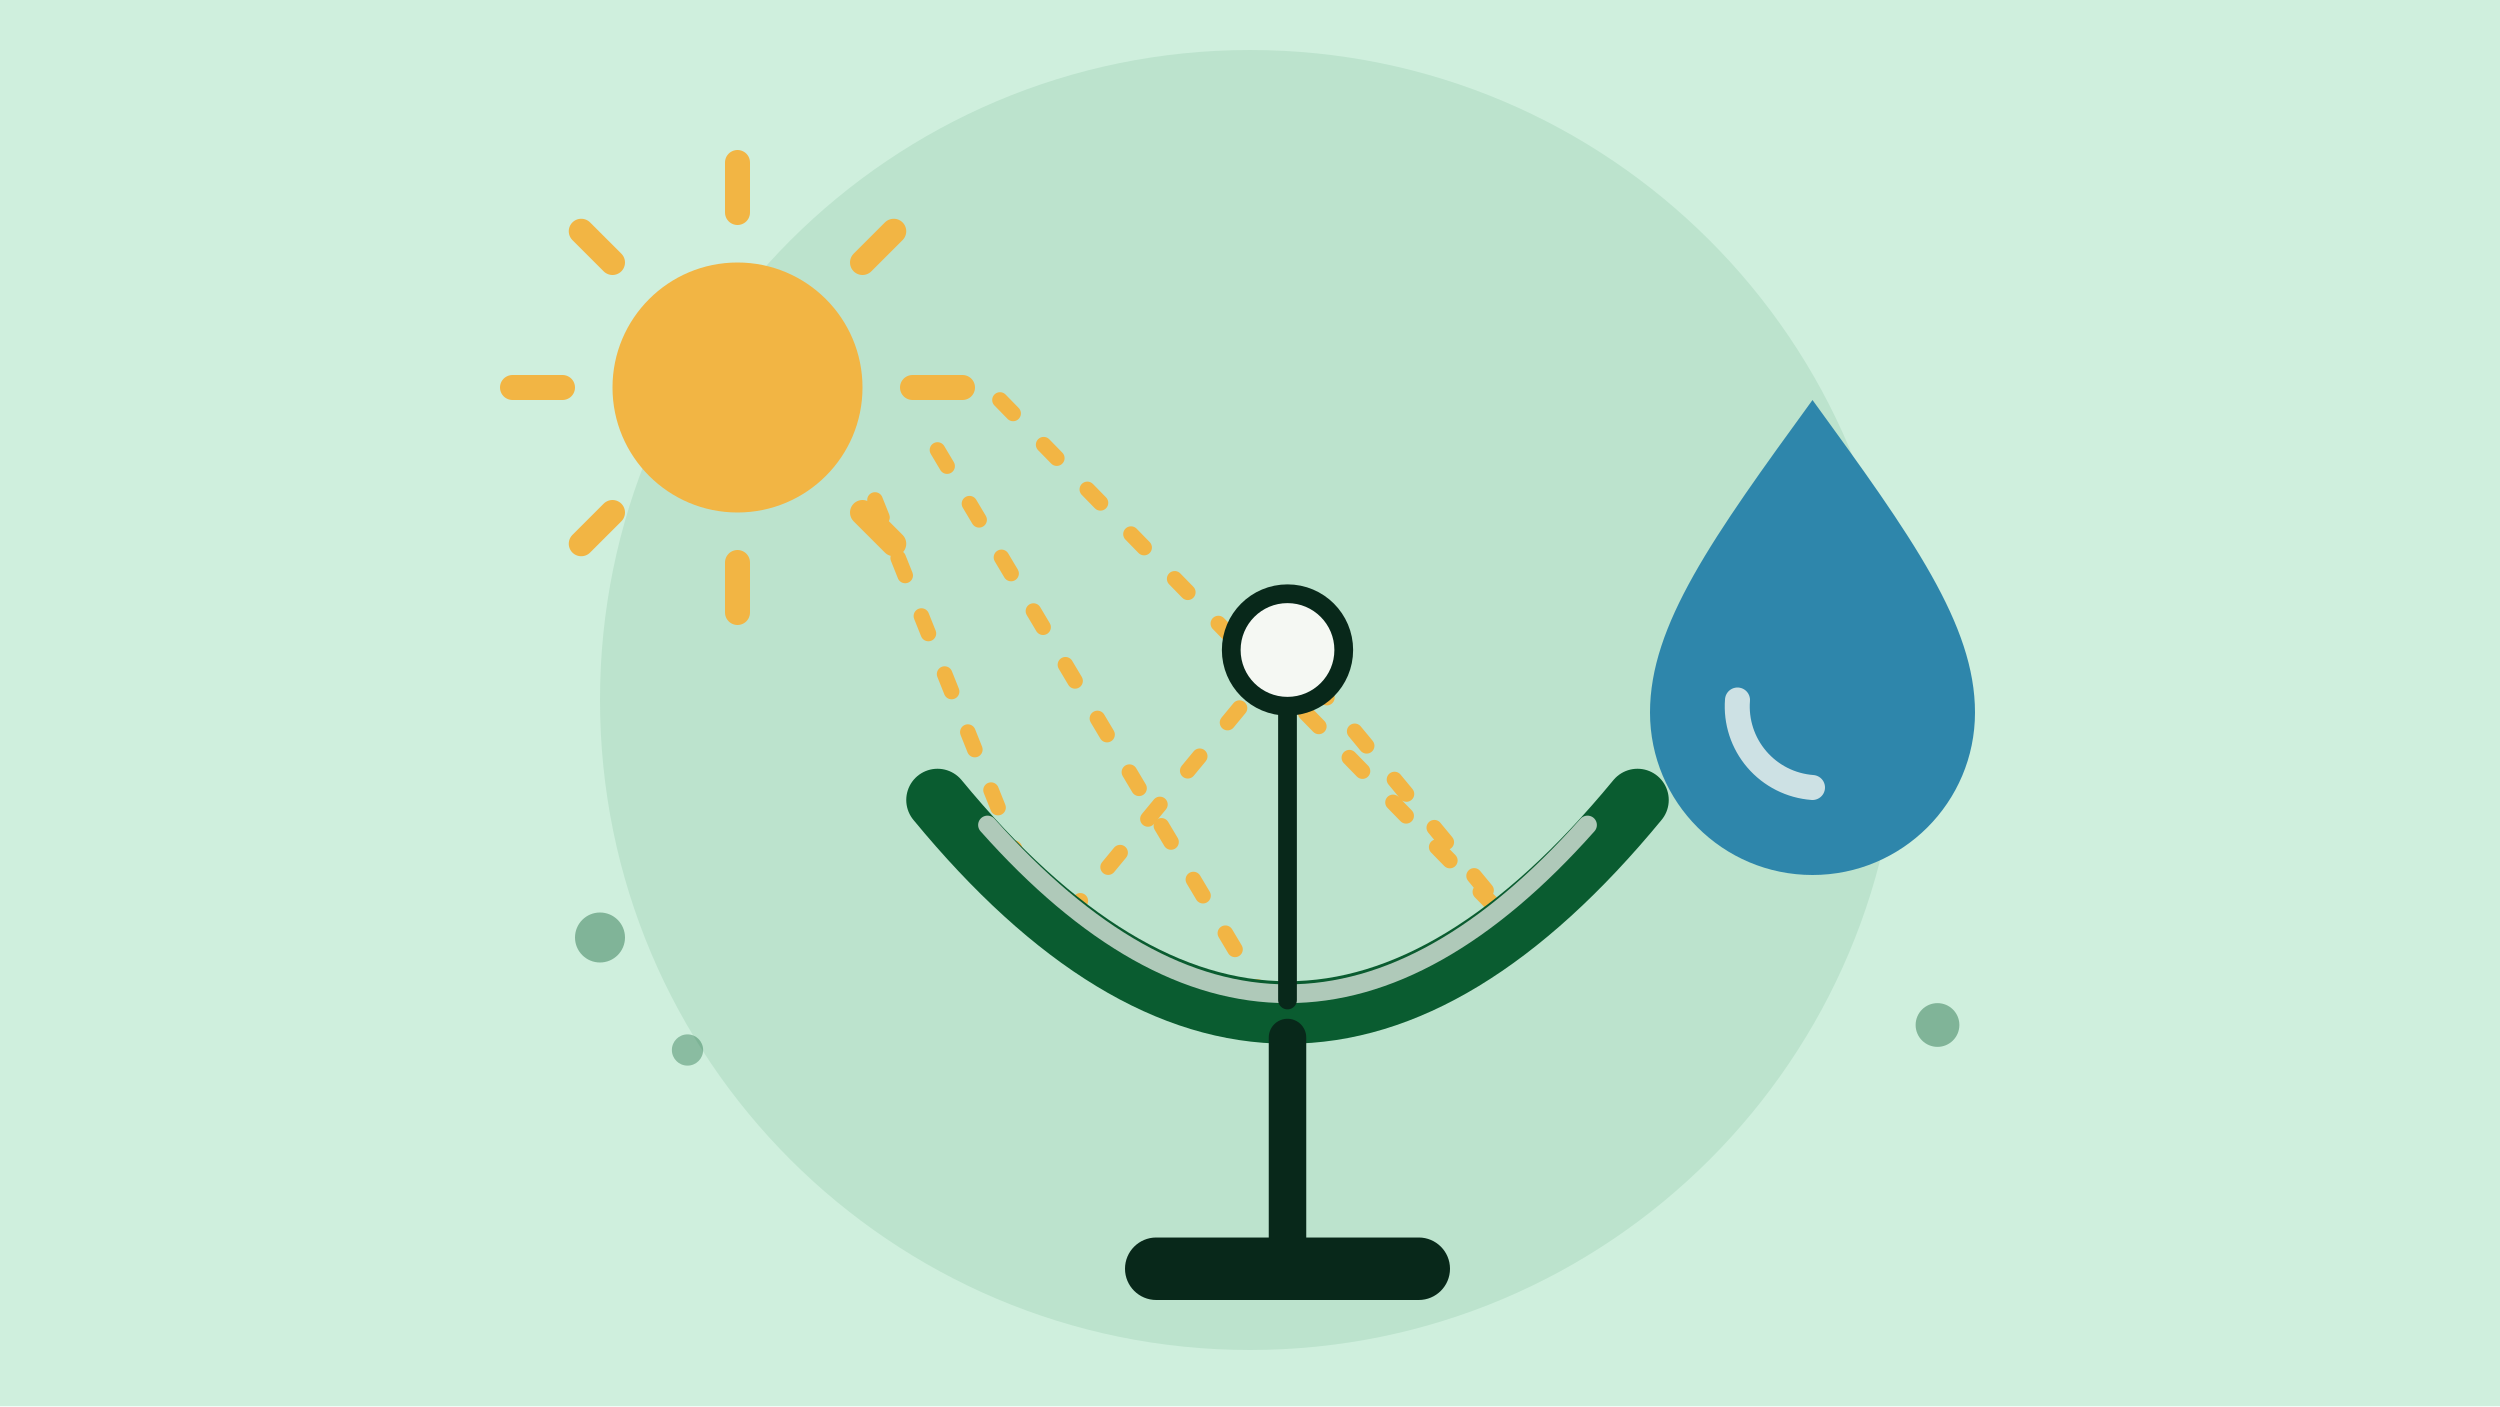
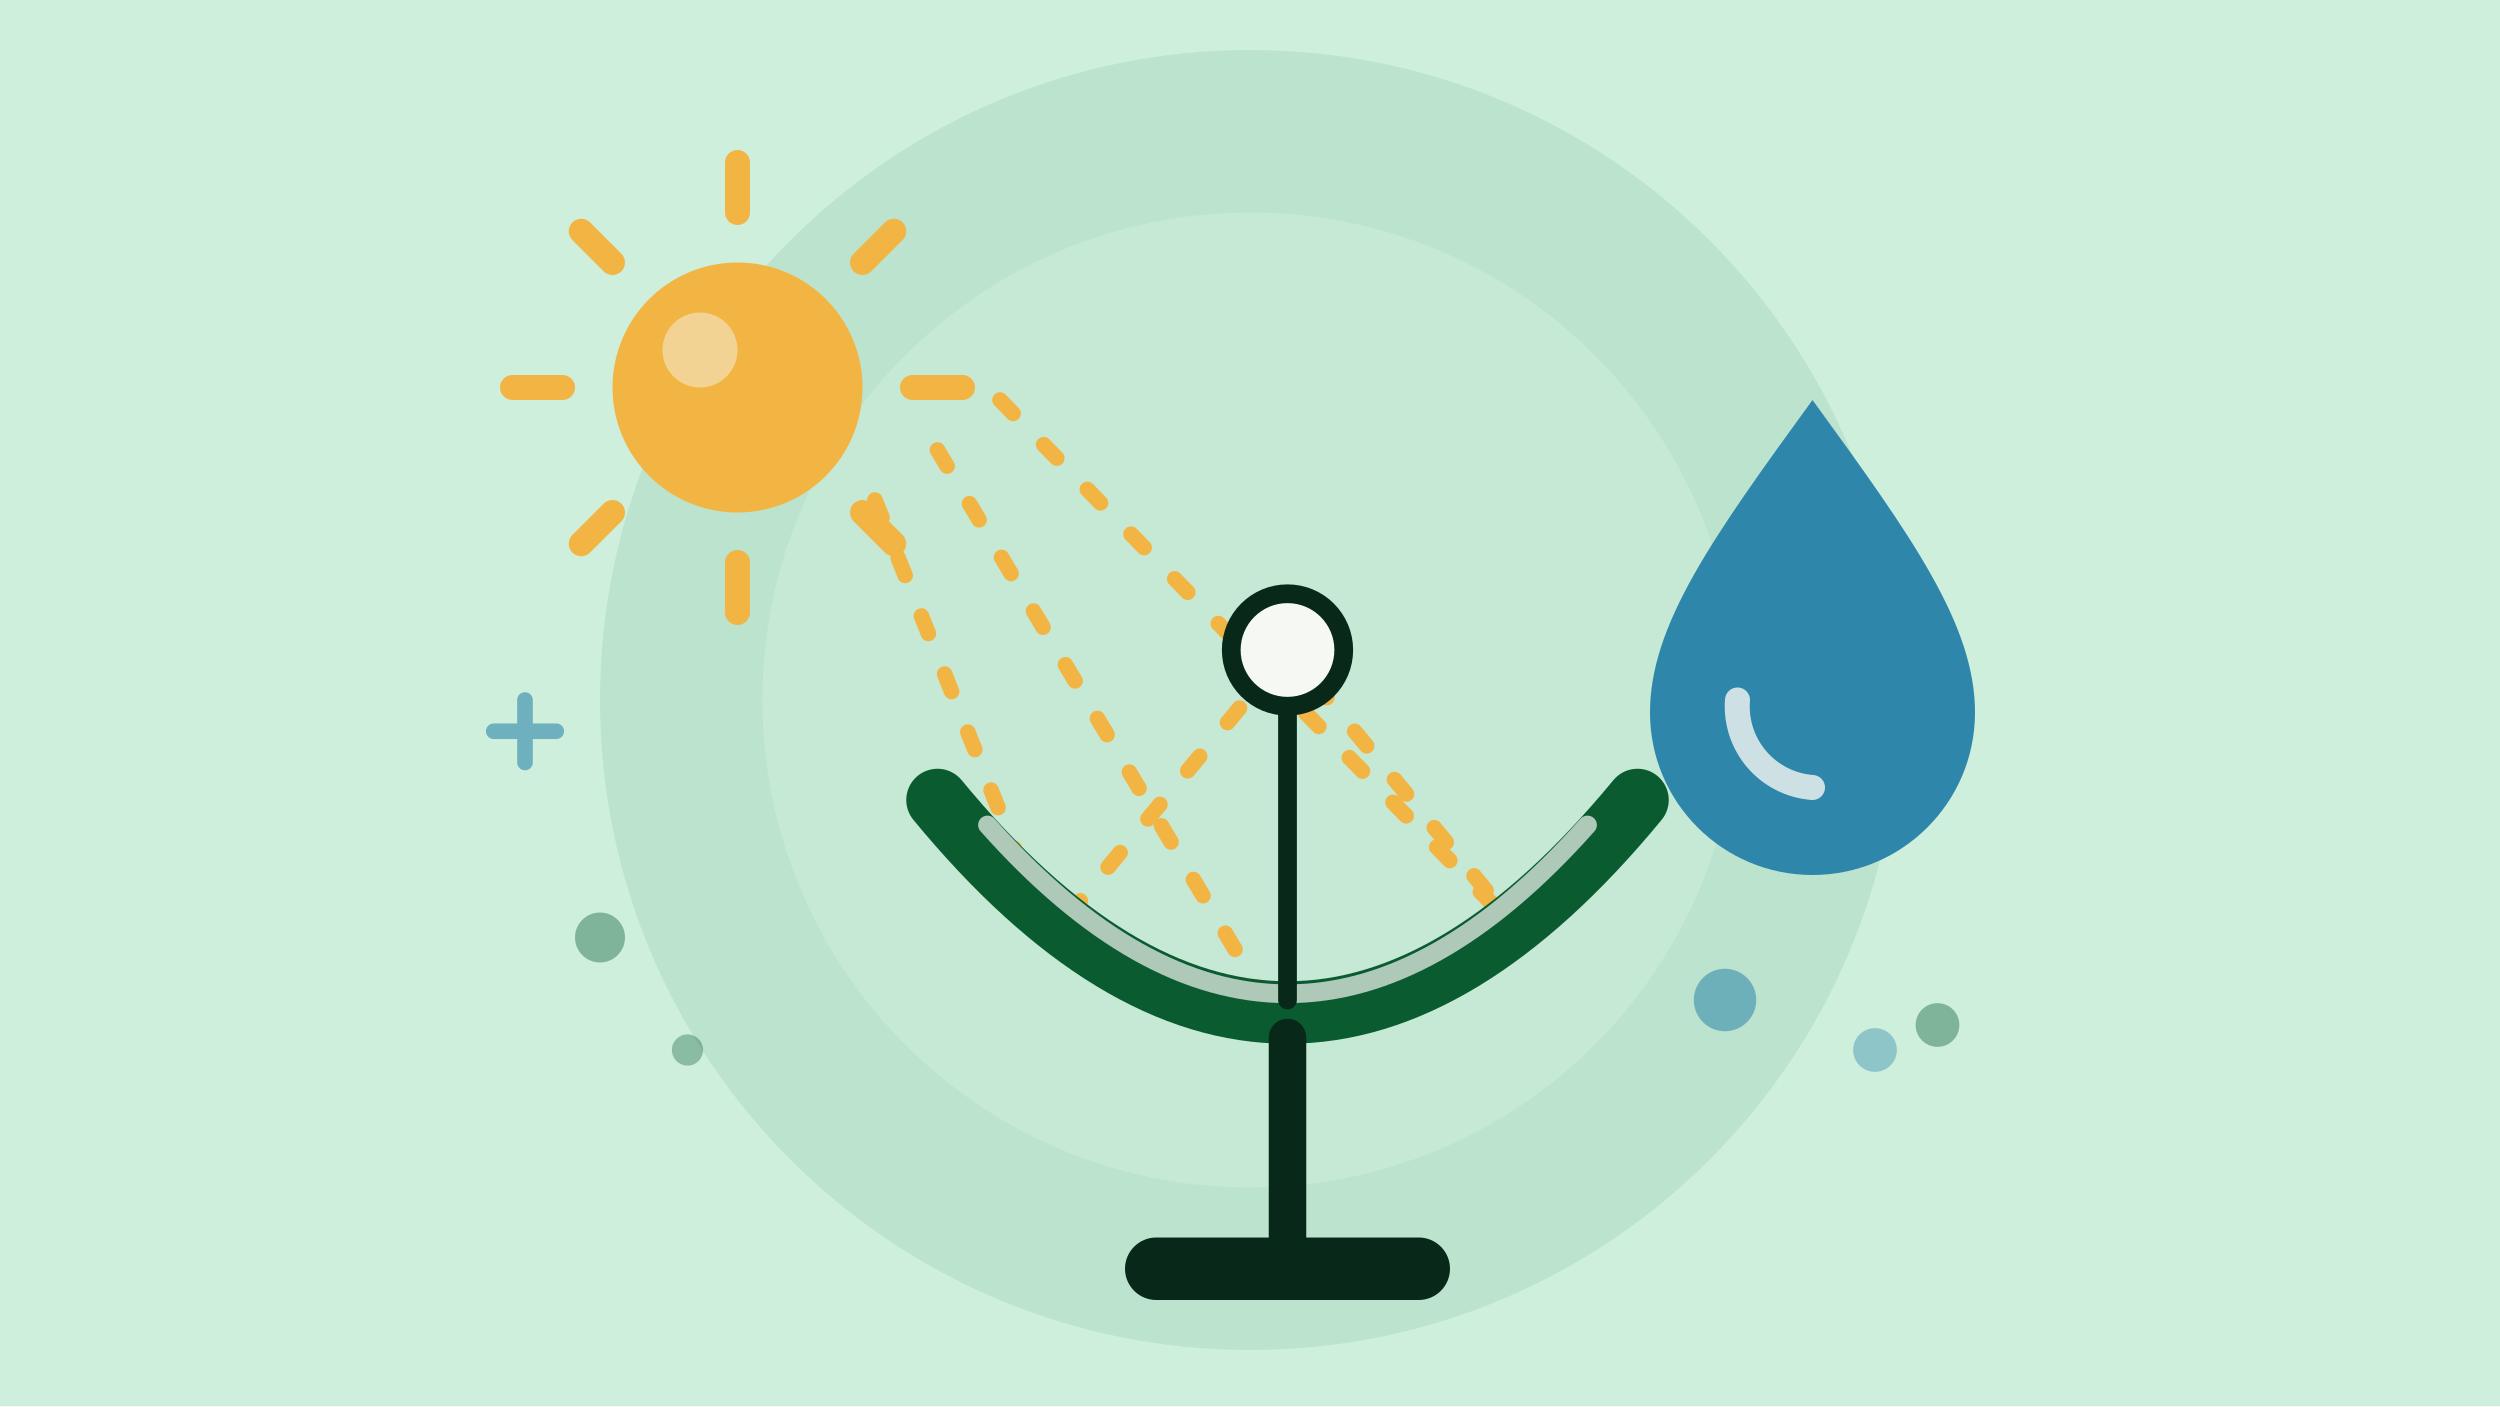
<svg xmlns="http://www.w3.org/2000/svg" viewBox="0 0 400 225" role="img" aria-label="Ilustración de un concentrador solar que usa el calor del sol para obtener agua dulce">
  <rect width="400" height="225" fill="#CFEFDD" />
  <circle cx="200" cy="112" r="104" fill="#BCE3CD" />
+   <circle cx="200" cy="112" r="78" fill="#C6E9D5" />
  <g transform="translate(118,62)">
    <g stroke="#F2B544" stroke-width="4" stroke-linecap="round">
      <line x1="0" y1="-36" x2="0" y2="-28" />
      <line x1="0" y1="28" x2="0" y2="36" />
      <line x1="-36" y1="0" x2="-28" y2="0" />
      <line x1="28" y1="0" x2="36" y2="0" />
      <line x1="-25" y1="-25" x2="-20" y2="-20" />
      <line x1="20" y1="20" x2="25" y2="25" />
      <line x1="-25" y1="25" x2="-20" y2="20" />
      <line x1="20" y1="-20" x2="25" y2="-25" />
    </g>
    <circle r="20" fill="#F2B544" />
  </g>
  <g stroke="#F2B544" stroke-width="2.5" stroke-dasharray="3 7" stroke-linecap="round" fill="none">
    <path d="M140 80 L168 150 L206 104" />
    <path d="M150 72 L206 166 L206 104" />
    <path d="M160 64 L244 150 L206 104" />
  </g>
  <path d="M150 128 Q206 196 262 128" fill="none" stroke="#0A5C30" stroke-width="10" stroke-linecap="round" />
  <path d="M158 132 Q206 186 254 132" fill="none" stroke="#F5F8F3" stroke-width="3" stroke-linecap="round" opacity=".7" />
  <line x1="206" y1="166" x2="206" y2="200" stroke="#08281A" stroke-width="6" stroke-linecap="round" />
  <rect x="180" y="198" width="52" height="10" rx="5" fill="#08281A" />
  <line x1="206" y1="104" x2="206" y2="160" stroke="#08281A" stroke-width="3" stroke-linecap="round" />
  <circle cx="206" cy="104" r="9" fill="#F5F8F3" stroke="#08281A" stroke-width="3" />
  <g transform="translate(290,104)">
    <path d="M0 -40 C16 -18, 26 -4, 26 10 A26 26 0 0 1 -26 10 C-26 -4, -16 -18, 0 -40 Z" fill="#2E86AB" />
    <path d="M-12 8 A13 13 0 0 0 0 22" fill="none" stroke="#F5F8F3" stroke-width="4" stroke-linecap="round" opacity=".8" />
+     <circle cx="-14" cy="56" r="5" fill="#2E86AB" opacity=".55" />
+     <circle cx="10" cy="64" r="3.5" fill="#2E86AB" opacity=".4" />
  </g>
+   <circle cx="112" cy="56" r="6" fill="#F5F8F3" opacity=".45" />
  <g fill="#0A5C30">
    <circle cx="96" cy="150" r="4" opacity=".4" />
    <circle cx="110" cy="168" r="2.5" opacity=".35" />
    <circle cx="310" cy="164" r="3.5" opacity=".4" />
  </g>
+   <path d="M84 112 v10 M79 117 h10" stroke="#2E86AB" stroke-width="2.5" stroke-linecap="round" opacity=".6" />
</svg>
